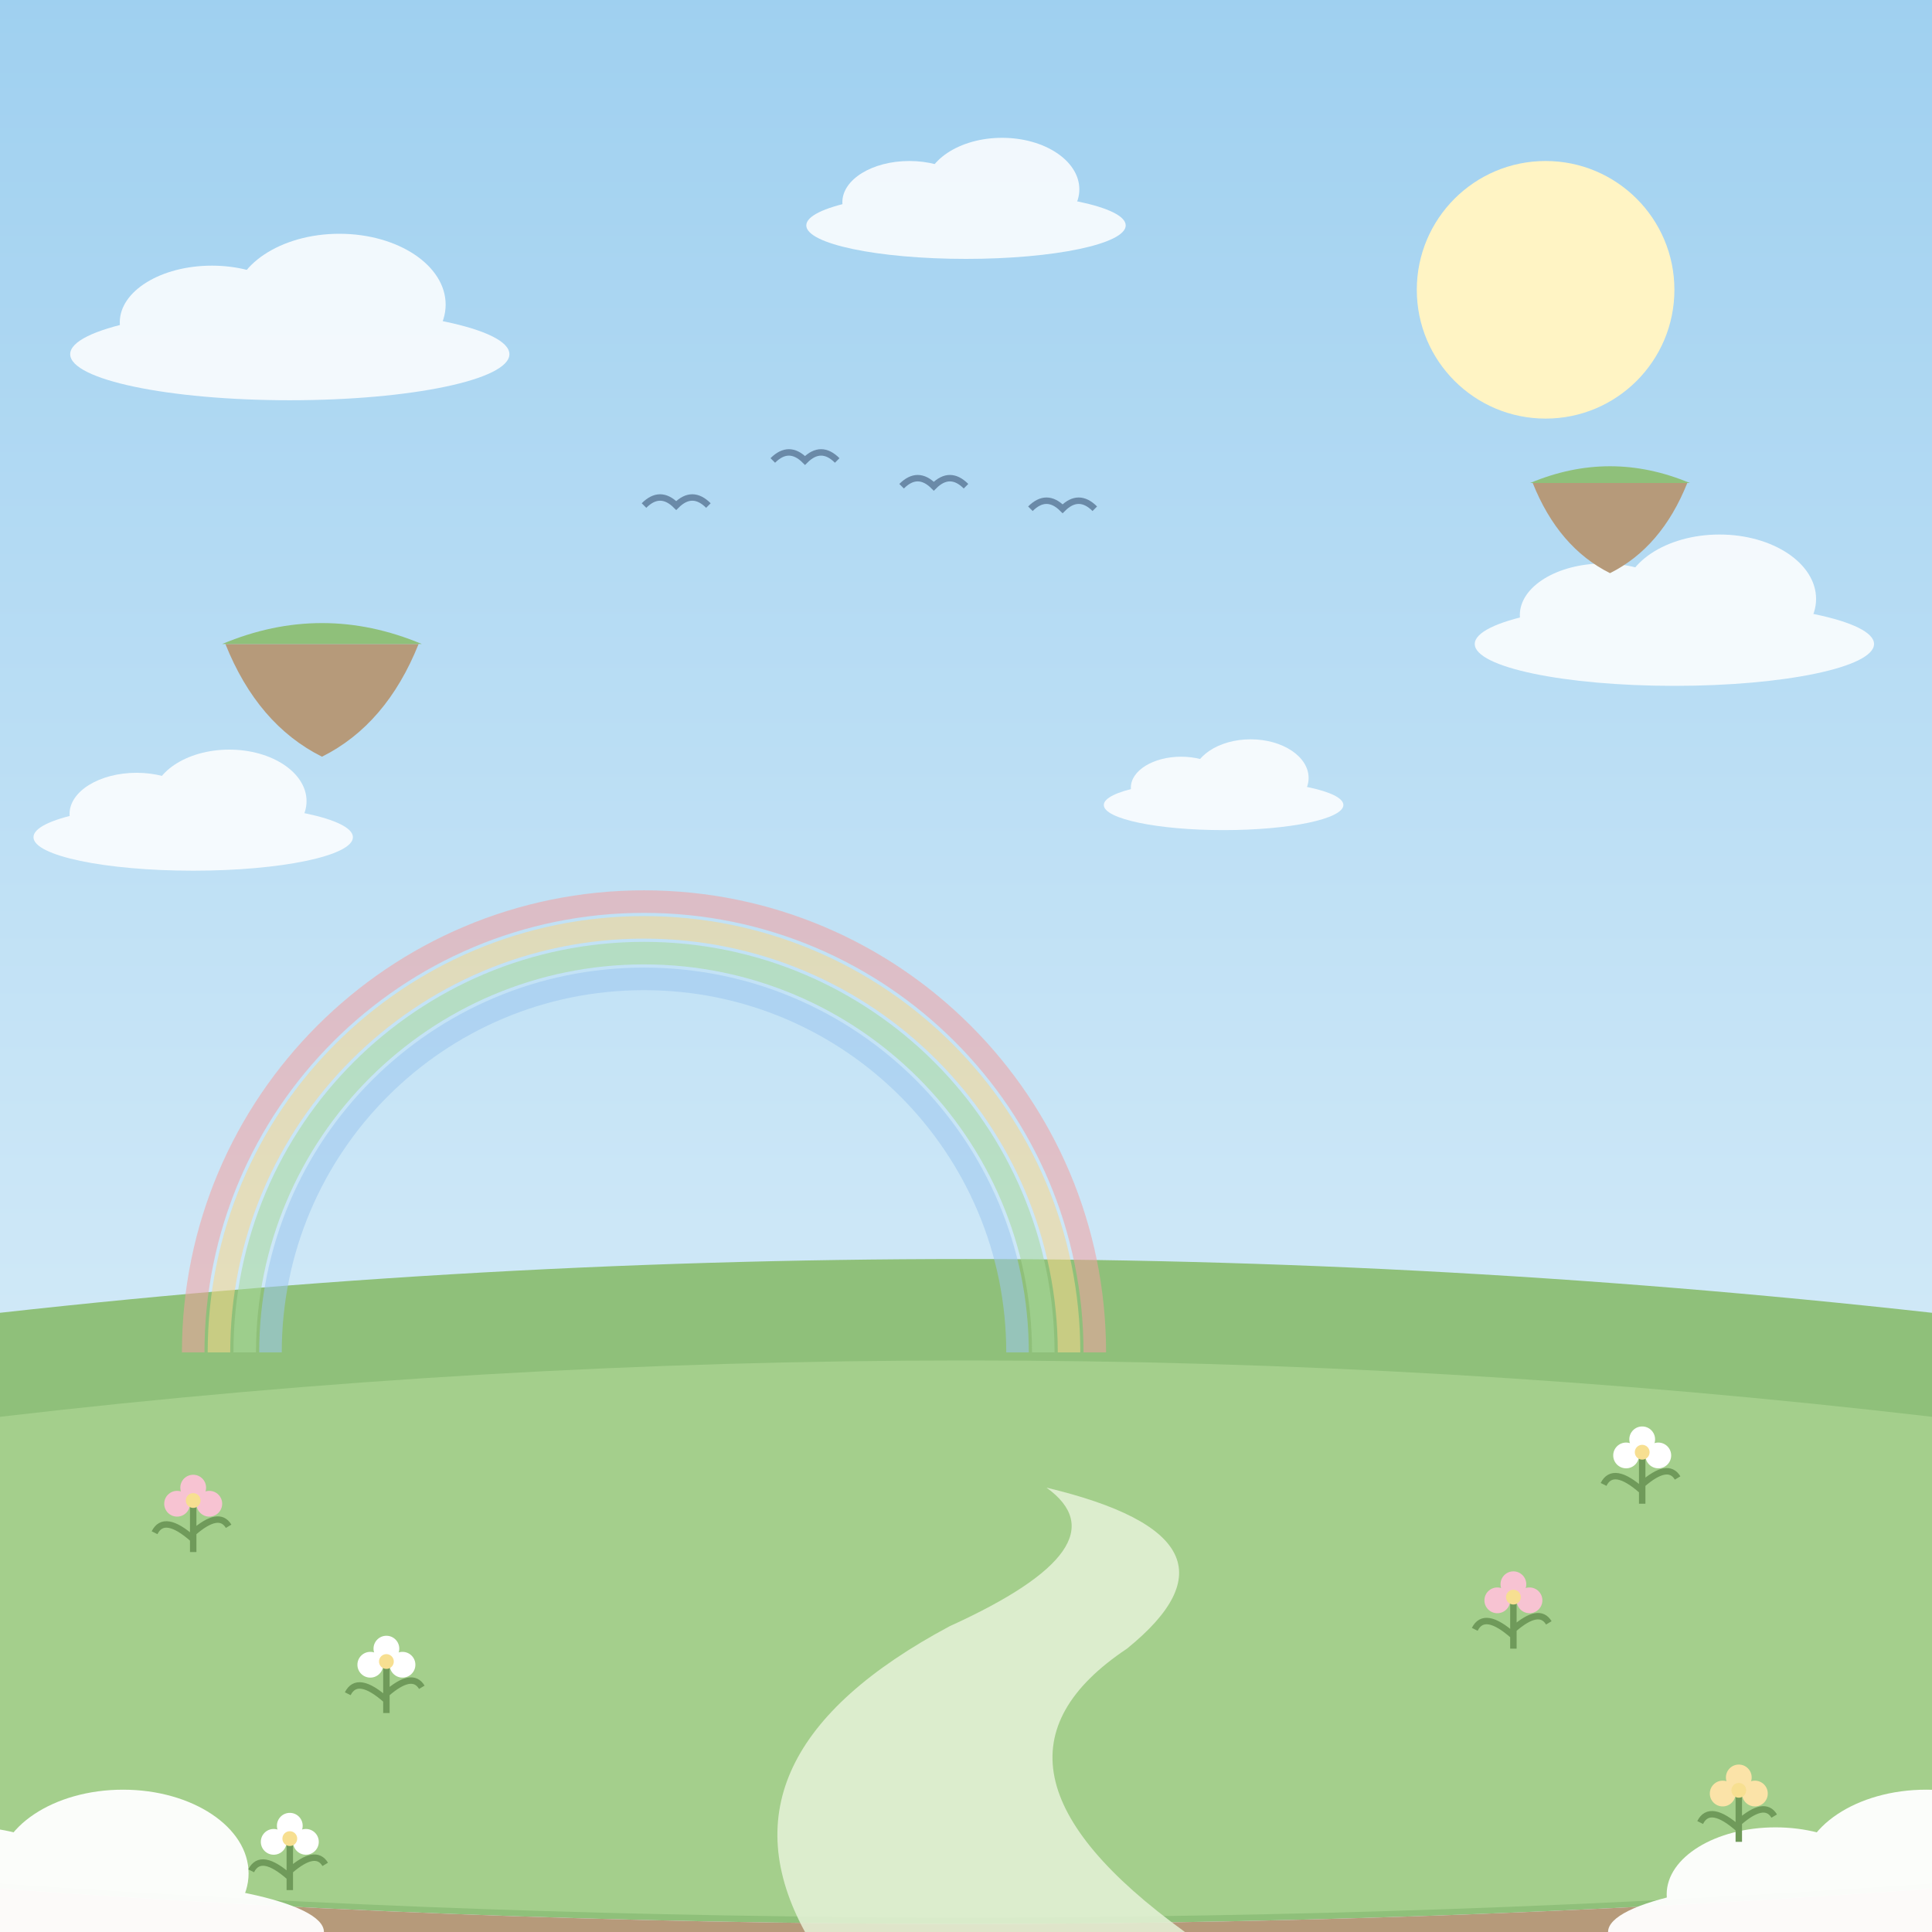
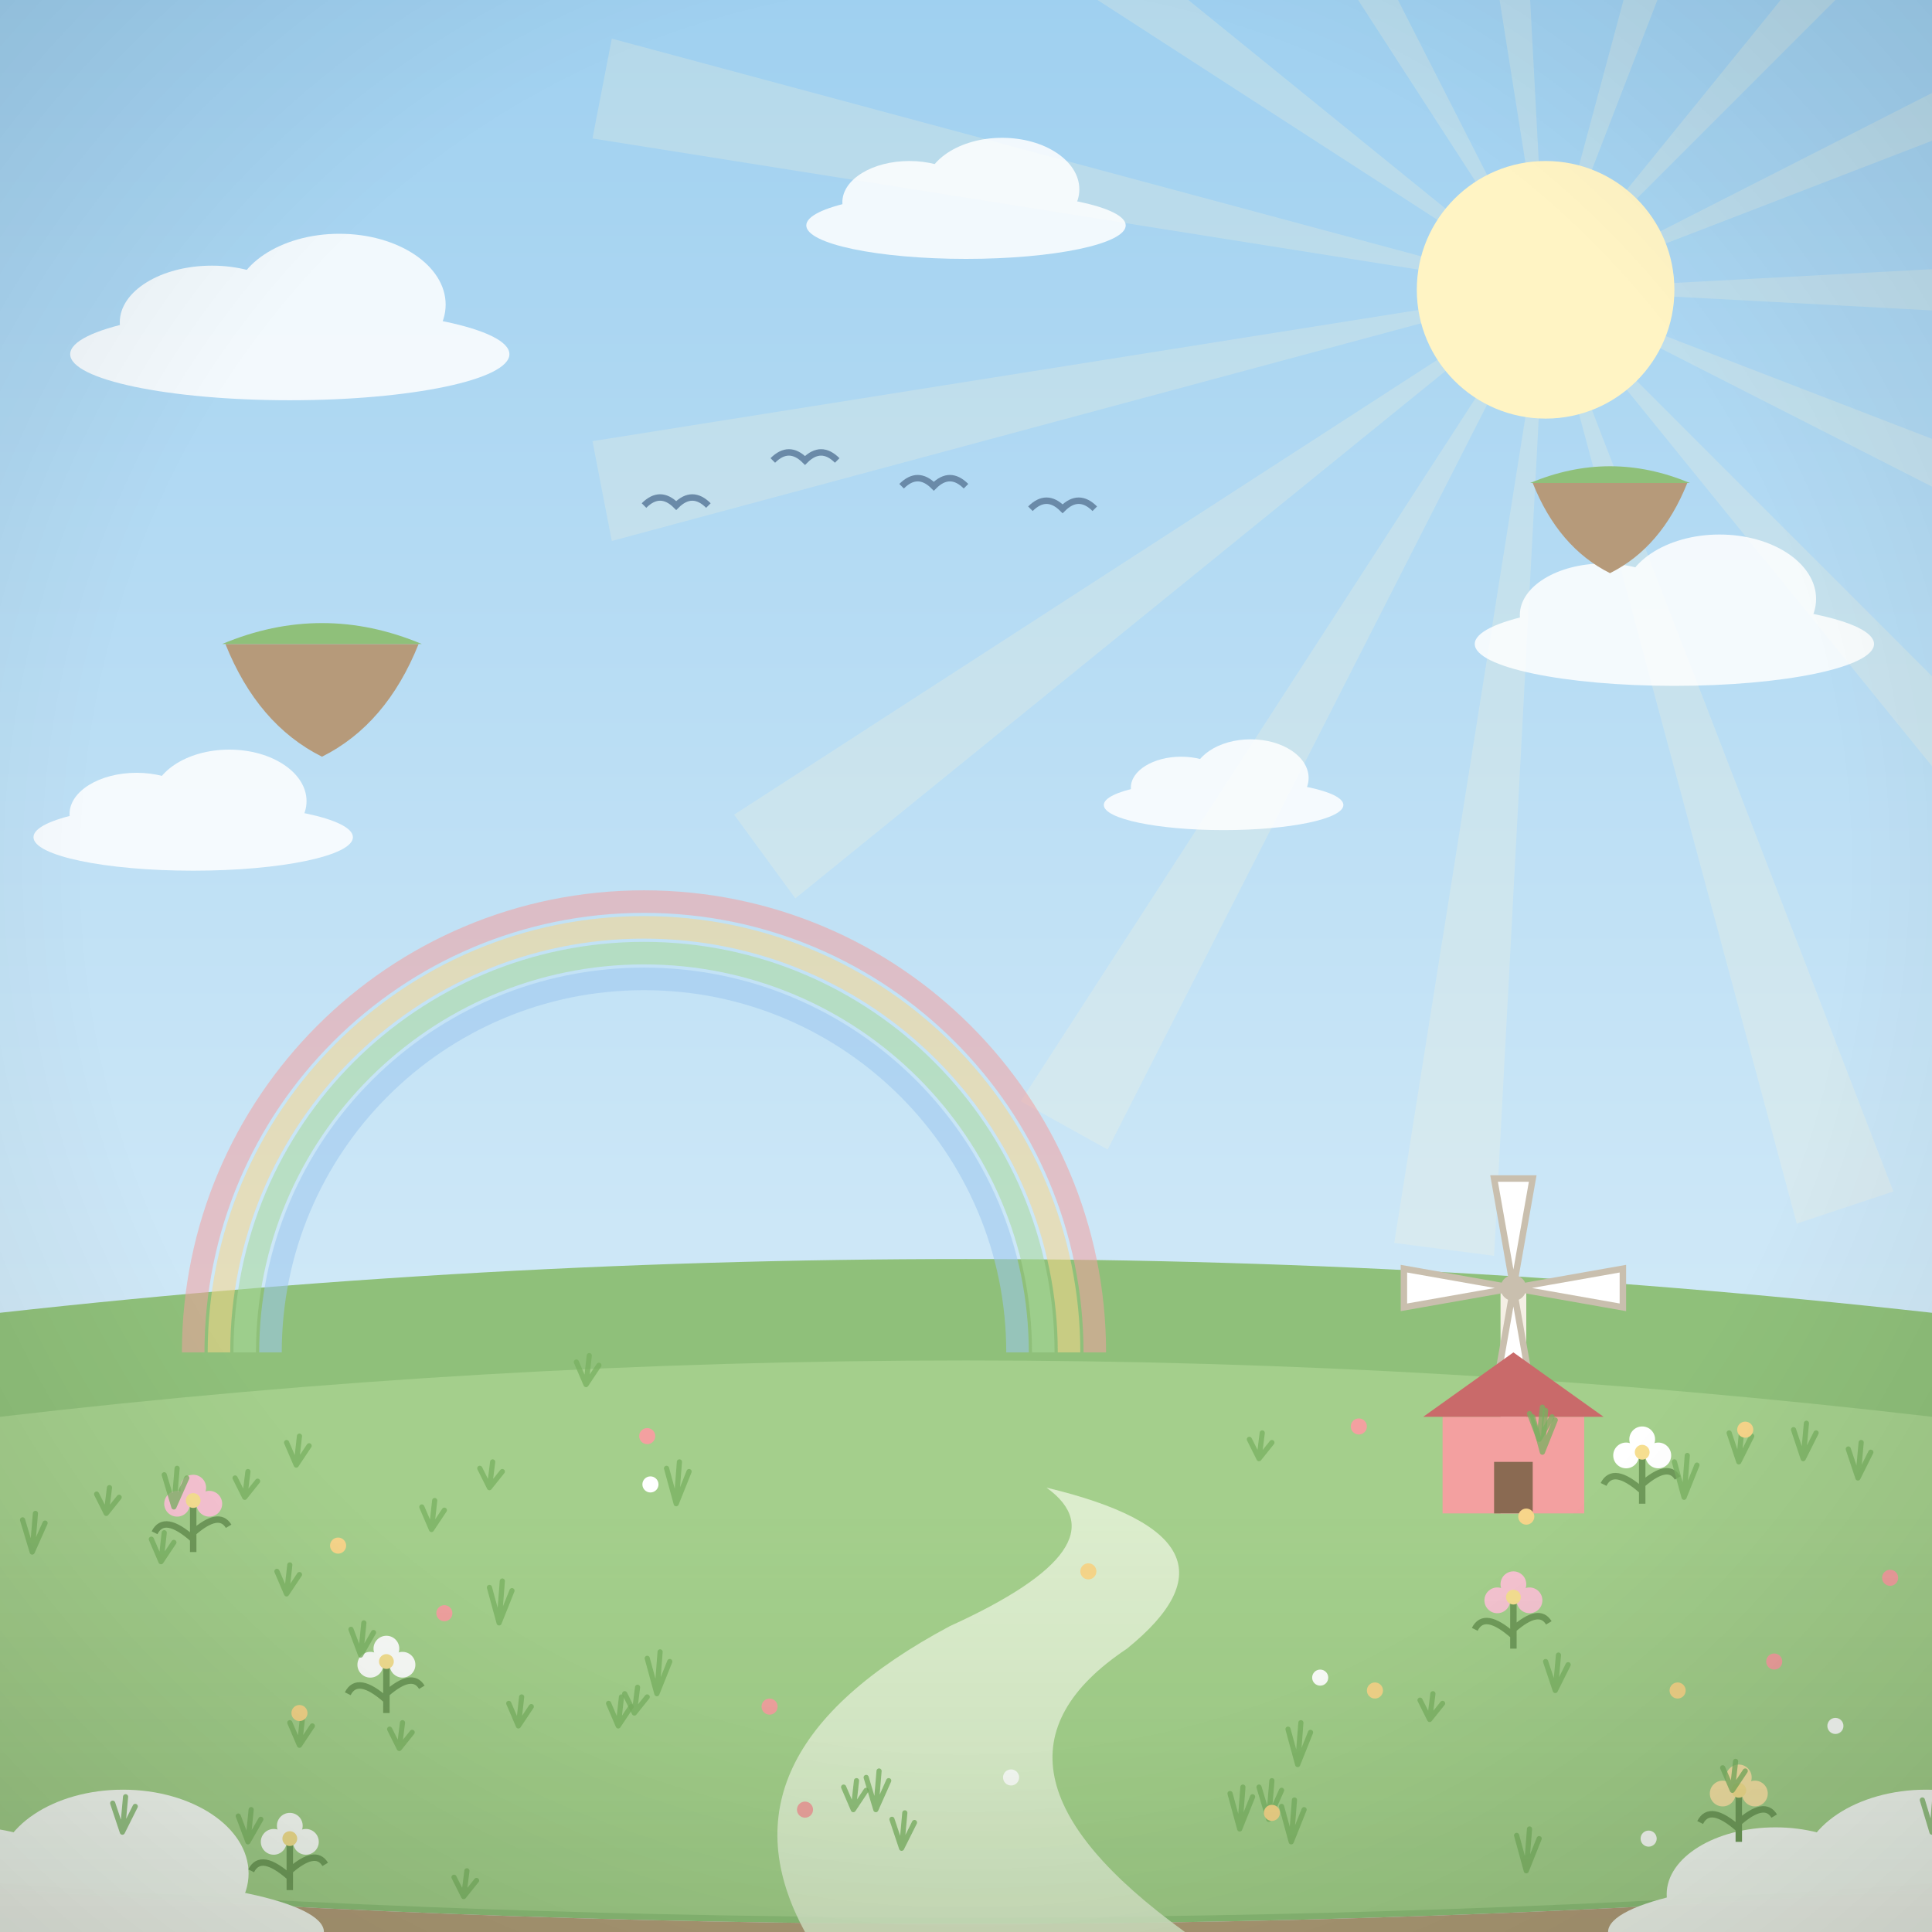
<svg xmlns="http://www.w3.org/2000/svg" viewBox="0 0 600 600" preserveAspectRatio="xMidYMid slice">
  <defs>
    <linearGradient id="sky" x2="0" y2="1">
      <stop offset="0" stop-color="#9fd0f0" />
      <stop offset="1" stop-color="#e6f4fb" />
    </linearGradient>
  </defs>
  <path fill="url(#sky)" d="M0 0h600v600H0z" />
+   <path d="M480 90L780 74L780 106Z" fill="#fff8d8" opacity="0.22" />
+   <path d="M480 90L760 198L747 226Z" fill="#fff8d8" opacity="0.22" />
+   <path d="M480 90L692 302L669 323Z" fill="#fff8d8" opacity="0.22" />
+   <path d="M480 90L588 370L558 380Z" fill="#fff8d8" opacity="0.22" />
+   <path d="M480 90L464 390L433 386Z" fill="#fff8d8" opacity="0.22" />
+   <path d="M480 90L344 357L317 342Z" fill="#fff8d8" opacity="0.22" />
+   <path d="M480 90L247 279L228 253Z" fill="#fff8d8" opacity="0.22" />
+   <path d="M480 90L190 168L184 137Z" fill="#fff8d8" opacity="0.22" />
+   <path d="M480 90L184 43L190 12Z" fill="#fff8d8" opacity="0.22" />
+   <path d="M480 90L228 -73L247 -99Z" fill="#fff8d8" opacity="0.22" />
+   <path d="M480 90L317 -162L344 -177Z" fill="#fff8d8" opacity="0.22" />
+   <path d="M480 90L433 -206L464 -210Z" fill="#fff8d8" opacity="0.22" />
+   <path d="M480 90L558 -200L588 -190Z" fill="#fff8d8" opacity="0.22" />
+   <path d="M480 90L669 -143L692 -122Z" fill="#fff8d8" opacity="0.22" />
+   <path d="M480 90L747 -46L760 -18Z" fill="#fff8d8" opacity="0.22" />
  <circle cx="480" cy="90" r="40" fill="#fff4c4" />
  <g transform="translate(90 110) scale(1.1)" fill="#fff" opacity="0.85">
    <ellipse cx="0" cy="0" rx="62" ry="13" />
    <ellipse cx="-22" cy="-9" rx="26" ry="16" />
    <ellipse cx="14" cy="-14" rx="30" ry="20" />
  </g>
  <g transform="translate(300 70) scale(0.8)" fill="#fff" opacity="0.85">
    <ellipse cx="0" cy="0" rx="62" ry="13" />
    <ellipse cx="-22" cy="-9" rx="26" ry="16" />
    <ellipse cx="14" cy="-14" rx="30" ry="20" />
  </g>
  <g transform="translate(520 200) scale(1)" fill="#fff" opacity="0.85">
    <ellipse cx="0" cy="0" rx="62" ry="13" />
    <ellipse cx="-22" cy="-9" rx="26" ry="16" />
    <ellipse cx="14" cy="-14" rx="30" ry="20" />
  </g>
  <g transform="translate(60 260) scale(0.8)" fill="#fff" opacity="0.85">
    <ellipse cx="0" cy="0" rx="62" ry="13" />
    <ellipse cx="-22" cy="-9" rx="26" ry="16" />
    <ellipse cx="14" cy="-14" rx="30" ry="20" />
  </g>
  <g transform="translate(380 250) scale(0.6)" fill="#fff" opacity="0.85">
    <ellipse cx="0" cy="0" rx="62" ry="13" />
    <ellipse cx="-22" cy="-9" rx="26" ry="16" />
    <ellipse cx="14" cy="-14" rx="30" ry="20" />
  </g>
  <g transform="translate(100 200) scale(0.5)">
    <path d="M-60 0h120q-20 50-60 70q-40-20-60-70z" fill="#b69a7a" />
    <path d="M-62 0q62-26 124 0z" fill="#8fc07a" />
  </g>
  <g transform="translate(500 150) scale(0.4)">
    <path d="M-60 0h120q-20 50-60 70q-40-20-60-70z" fill="#b69a7a" />
    <path d="M-62 0q62-26 124 0z" fill="#8fc07a" />
  </g>
  <path d="M-20 410Q300 372 620 410V585Q300 610 -20 585Z" fill="#8fc07a" />
  <path d="M0 440Q300 405 600 440V585Q300 606 0 585Z" fill="#a4cf8c" />
  <path d="M-20 585Q300 610 620 585V600H-20Z" fill="#b69a7a" />
  <path d="M250 600Q220 545 295 505Q350 480 325 462Q392 478 350 512Q296 548 368 600Z" fill="#e6f2d8" opacity=".85" />
  <g transform="translate(20 600) scale(1.3)" fill="#ffffff" opacity="0.95">
    <ellipse cx="0" cy="0" rx="62" ry="13" />
    <ellipse cx="-22" cy="-9" rx="26" ry="16" />
    <ellipse cx="14" cy="-14" rx="30" ry="20" />
  </g>
  <g transform="translate(580 600) scale(1.3)" fill="#ffffff" opacity="0.95">
    <ellipse cx="0" cy="0" rx="62" ry="13" />
    <ellipse cx="-22" cy="-9" rx="26" ry="16" />
    <ellipse cx="14" cy="-14" rx="30" ry="20" />
  </g>
  <g opacity=".55" fill="none" stroke-width="7">
    <path d="M60 420A140 140 0 0 1 340 420" stroke="#f3a0a0" />
    <path d="M68 420A132 132 0 0 1 332 420" stroke="#f7d58a" />
    <path d="M76 420A124 124 0 0 1 324 420" stroke="#a9d99a" />
    <path d="M84 420A116 116 0 0 1 316 420" stroke="#9cc7ef" />
  </g>
  <g transform="translate(60 470)">
    <path d="M0 12V-4M0 8q-9-8-12-2M0 6q8-7 11-2" fill="none" stroke="#6f9a5a" stroke-width="2" />
    <g fill="#f7c3d2">
      <circle cy="-8" r="4" />
      <circle cx="-5" cy="-3" r="4" />
      <circle cx="5" cy="-3" r="4" />
    </g>
    <circle cy="-4" r="2.3" fill="#f7df91" />
  </g>
  <g transform="translate(120 520)">
    <path d="M0 12V-4M0 8q-9-8-12-2M0 6q8-7 11-2" fill="none" stroke="#6f9a5a" stroke-width="2" />
    <g fill="#fff">
      <circle cy="-8" r="4" />
      <circle cx="-5" cy="-3" r="4" />
      <circle cx="5" cy="-3" r="4" />
    </g>
    <circle cy="-4" r="2.3" fill="#f7df91" />
  </g>
  <g transform="translate(470 500)">
    <path d="M0 12V-4M0 8q-9-8-12-2M0 6q8-7 11-2" fill="none" stroke="#6f9a5a" stroke-width="2" />
    <g fill="#f7c3d2">
      <circle cy="-8" r="4" />
      <circle cx="-5" cy="-3" r="4" />
      <circle cx="5" cy="-3" r="4" />
    </g>
    <circle cy="-4" r="2.3" fill="#f7df91" />
  </g>
  <g transform="translate(540 560)">
    <path d="M0 12V-4M0 8q-9-8-12-2M0 6q8-7 11-2" fill="none" stroke="#6f9a5a" stroke-width="2" />
    <g fill="#fbe3a8">
      <circle cy="-8" r="4" />
      <circle cx="-5" cy="-3" r="4" />
      <circle cx="5" cy="-3" r="4" />
    </g>
    <circle cy="-4" r="2.3" fill="#f7df91" />
  </g>
  <g transform="translate(90 575)">
    <path d="M0 12V-4M0 8q-9-8-12-2M0 6q8-7 11-2" fill="none" stroke="#6f9a5a" stroke-width="2" />
    <g fill="#fff">
      <circle cy="-8" r="4" />
      <circle cx="-5" cy="-3" r="4" />
      <circle cx="5" cy="-3" r="4" />
    </g>
    <circle cy="-4" r="2.3" fill="#f7df91" />
  </g>
  <g transform="translate(510 455)">
    <path d="M0 12V-4M0 8q-9-8-12-2M0 6q8-7 11-2" fill="none" stroke="#6f9a5a" stroke-width="2" />
    <g fill="#fff">
      <circle cy="-8" r="4" />
      <circle cx="-5" cy="-3" r="4" />
      <circle cx="5" cy="-3" r="4" />
    </g>
    <circle cy="-4" r="2.3" fill="#f7df91" />
  </g>
  <path d="M200 157q5-5 10 0q5-5 10 0" fill="none" stroke="#6a8aa8" stroke-width="2" />
  <path d="M240 143q5-5 10 0q5-5 10 0" fill="none" stroke="#6a8aa8" stroke-width="2" />
  <path d="M280 151q5-5 10 0q5-5 10 0" fill="none" stroke="#6a8aa8" stroke-width="2" />
  <path d="M320 158q5-5 10 0q5-5 10 0" fill="none" stroke="#6a8aa8" stroke-width="2" />
+   <g transform="translate(470 470)">
+     <rect x="-4" y="-70" width="8" height="70" fill="#f4efe4" />
+     <g transform="translate(0 -70)" fill="#fff" stroke="#c9bfae" stroke-width="2">
+       <path d="M0 0L-6-34H6Z" />
+       <path d="M0 0L34-6V6Z" />
+       <path d="M0 0L6 34H-6Z" />
+       <path d="M0 0L-34 6V-6Z" />
+     </g>
+     <circle cy="-70" r="4" fill="#c9bfae" />
+     <path d="M-22 0V-30H22V0Z" fill="#f3a0a0" />
+     <path d="M-28-30L0-50L28-30Z" fill="#c96a6a" />
+     <rect x="-6" y="-16" width="12" height="16" fill="#8a6a52" />
+   </g>
+   <path d="M560 453l-3-9M560 453l1-11M560 453l4-8" stroke="#78b060" stroke-width="1.6" stroke-linecap="round" opacity=".75" />
+   <path d="M50 485l-3-7M50 485l1-9M50 485l4-6" stroke="#78b060" stroke-width="1.6" stroke-linecap="round" opacity=".75" />
+   <path d="M394 565l-3-10M394 565l1-12M394 565l4-9" stroke="#78b060" stroke-width="1.6" stroke-linecap="round" opacity=".75" />
+   <path d="M483 525l-3-9M483 525l1-11M483 525l4-8" stroke="#78b060" stroke-width="1.6" stroke-linecap="round" opacity=".75" />
+   <path d="M161 536l-3-7M161 536l1-9M161 536l4-6" stroke="#78b060" stroke-width="1.6" stroke-linecap="round" opacity=".75" />
+   <path d="M265 562l-3-7M265 562l1-9M265 562l4-6" stroke="#78b060" stroke-width="1.6" stroke-linecap="round" opacity=".75" />
+   <path d="M272 562l-3-10M272 562l1-12M272 562l4-9" stroke="#78b060" stroke-width="1.6" stroke-linecap="round" opacity=".75" />
+   <path d="M54 468l-3-10M54 468l1-12M54 468l4-9" stroke="#78b060" stroke-width="1.6" stroke-linecap="round" opacity=".75" />
+   <path d="M182 430l-3-7M182 430l1-9M182 430l4-6" stroke="#78b060" stroke-width="1.6" stroke-linecap="round" opacity=".75" />
+   <path d="M152 462l-3-6M152 462l1-8M152 462l4-5" stroke="#78b060" stroke-width="1.6" stroke-linecap="round" opacity=".75" />
+   <path d="M540 454l-3-9M540 454l1-11M540 454l4-8" stroke="#78b060" stroke-width="1.6" stroke-linecap="round" opacity=".75" />
+   <path d="M479 451l-3-11M479 451l1-13M479 451l4-10" stroke="#78b060" stroke-width="1.6" stroke-linecap="round" opacity=".75" />
+   <path d="M600 569l-3-10M600 569l1-12M600 569l4-9" stroke="#78b060" stroke-width="1.6" stroke-linecap="round" opacity=".75" />
+   <path d="M192 536l-3-7M192 536l1-9M192 536l4-6" stroke="#78b060" stroke-width="1.6" stroke-linecap="round" opacity=".75" />
+   <path d="M93 542l-3-7M93 542l1-9M93 542l4-6" stroke="#78b060" stroke-width="1.6" stroke-linecap="round" opacity=".75" />
+   <path d="M38 569l-3-9M38 569l1-11M38 569l4-8" stroke="#78b060" stroke-width="1.6" stroke-linecap="round" opacity=".75" />
+   <path d="M538 556l-3-7M538 556l1-9M538 556l4-6" stroke="#78b060" stroke-width="1.6" stroke-linecap="round" opacity=".75" />
+   <path d="M77 572l-3-8M77 572l1-10M77 572l4-7" stroke="#78b060" stroke-width="1.6" stroke-linecap="round" opacity=".75" />
+   <path d="M478 447l-3-8M478 447l1-10M478 447l4-7" stroke="#78b060" stroke-width="1.6" stroke-linecap="round" opacity=".75" />
+   <path d="M76 465l-3-6M76 465l1-8M76 465l4-5" stroke="#78b060" stroke-width="1.6" stroke-linecap="round" opacity=".75" />
+   <path d="M403 548l-3-11M403 548l1-13M403 548l4-10" stroke="#78b060" stroke-width="1.6" stroke-linecap="round" opacity=".75" />
+   <path d="M124 543l-3-6M124 543l1-8M124 543l4-5" stroke="#78b060" stroke-width="1.6" stroke-linecap="round" opacity=".75" />
+   <path d="M577 459l-3-9M577 459l1-11M577 459l4-8" stroke="#78b060" stroke-width="1.6" stroke-linecap="round" opacity=".75" />
+   <path d="M10 482l-3-10M10 482l1-12M10 482l4-9" stroke="#78b060" stroke-width="1.6" stroke-linecap="round" opacity=".75" />
+   <path d="M155 504l-3-11M155 504l1-13M155 504l4-10" stroke="#78b060" stroke-width="1.6" stroke-linecap="round" opacity=".75" />
+   <path d="M385 568l-3-11M385 568l1-13M385 568l4-10" stroke="#78b060" stroke-width="1.6" stroke-linecap="round" opacity=".75" />
+   <path d="M401 572l-3-11M401 572l1-13M401 572l4-10" stroke="#78b060" stroke-width="1.6" stroke-linecap="round" opacity=".75" />
+   <path d="M89 495l-3-7M89 495l1-9M89 495l4-6" stroke="#78b060" stroke-width="1.6" stroke-linecap="round" opacity=".75" />
+   <path d="M204 526l-3-11M204 526l1-13M204 526l4-10" stroke="#78b060" stroke-width="1.6" stroke-linecap="round" opacity=".75" />
+   <path d="M112 514l-3-8M112 514l1-10M112 514l4-7" stroke="#78b060" stroke-width="1.6" stroke-linecap="round" opacity=".75" />
+   <path d="M280 574l-3-9M280 574l1-11M280 574l4-8" stroke="#78b060" stroke-width="1.6" stroke-linecap="round" opacity=".75" />
+   <path d="M391 453l-3-6M391 453l1-8M391 453l4-5" stroke="#78b060" stroke-width="1.6" stroke-linecap="round" opacity=".75" />
+   <path d="M144 589l-3-6M144 589l1-8M144 589l4-5" stroke="#78b060" stroke-width="1.6" stroke-linecap="round" opacity=".75" />
+   <path d="M134 475l-3-7M134 475l1-9M134 475l4-6" stroke="#78b060" stroke-width="1.6" stroke-linecap="round" opacity=".75" />
+   <path d="M197 532l-3-6M197 532l1-8M197 532l4-5" stroke="#78b060" stroke-width="1.6" stroke-linecap="round" opacity=".75" />
+   <path d="M474 581l-3-11M474 581l1-13M474 581l4-10" stroke="#78b060" stroke-width="1.6" stroke-linecap="round" opacity=".75" />
+   <path d="M92 455l-3-7M92 455l1-9M92 455l4-6" stroke="#78b060" stroke-width="1.6" stroke-linecap="round" opacity=".75" />
+   <path d="M33 470l-3-6M33 470l1-8M33 470l4-5" stroke="#78b060" stroke-width="1.6" stroke-linecap="round" opacity=".75" />
+   <path d="M444 534l-3-6M444 534l1-8M444 534l4-5" stroke="#78b060" stroke-width="1.6" stroke-linecap="round" opacity=".75" />
+   <path d="M523 465l-3-11M523 465l1-13M523 465l4-10" stroke="#78b060" stroke-width="1.6" stroke-linecap="round" opacity=".75" />
+   <path d="M210 467l-3-11M210 467l1-13M210 467l4-10" stroke="#78b060" stroke-width="1.6" stroke-linecap="round" opacity=".75" />
+   <circle cx="395" cy="563" r="2.5" fill="#f7d58a" />
+   <circle cx="422" cy="443" r="2.5" fill="#f3a0a0" />
+   <circle cx="410" cy="521" r="2.5" fill="#fff" />
+   <circle cx="542" cy="444" r="2.5" fill="#f7d58a" />
+   <circle cx="338" cy="488" r="2.5" fill="#f7d58a" />
+   <circle cx="314" cy="552" r="2.5" fill="#fff" />
+   <circle cx="570" cy="536" r="2.5" fill="#fff" />
+   <circle cx="521" cy="525" r="2.5" fill="#f7d58a" />
+   <circle cx="105" cy="480" r="2.5" fill="#f7d58a" />
+   <circle cx="551" cy="516" r="2.5" fill="#f3a0a0" />
+   <circle cx="239" cy="530" r="2.5" fill="#f3a0a0" />
+   <circle cx="512" cy="571" r="2.5" fill="#fff" />
+   <circle cx="587" cy="490" r="2.5" fill="#f3a0a0" />
+   <circle cx="201" cy="446" r="2.5" fill="#f3a0a0" />
+   <circle cx="202" cy="461" r="2.5" fill="#fff" />
+   <circle cx="250" cy="562" r="2.5" fill="#f3a0a0" />
+   <circle cx="427" cy="525" r="2.5" fill="#f7d58a" />
+   <circle cx="93" cy="532" r="2.5" fill="#f7d58a" />
+   <circle cx="474" cy="471" r="2.5" fill="#f7d58a" />
+   <circle cx="138" cy="501" r="2.5" fill="#f3a0a0" />
+   <defs>
+     <linearGradient id="gsh" x2="0" y2="1">
+       <stop offset="0" stop-color="#4a7a3a" stop-opacity="0" />
+       <stop offset="1" stop-color="#4a7a3a" stop-opacity="0.14" />
+     </linearGradient>
+     <radialGradient id="vig" cx=".5" cy=".45" r=".75">
+       <stop offset=".6" stop-color="#000" stop-opacity="0" />
+       <stop offset="1" stop-color="#000" stop-opacity=".12" />
+     </radialGradient>
+   </defs>
+   <path d="M0 470H600V600H0Z" fill="url(#gsh)" />
+   <rect width="600" height="600" fill="url(#vig)" />
</svg>
